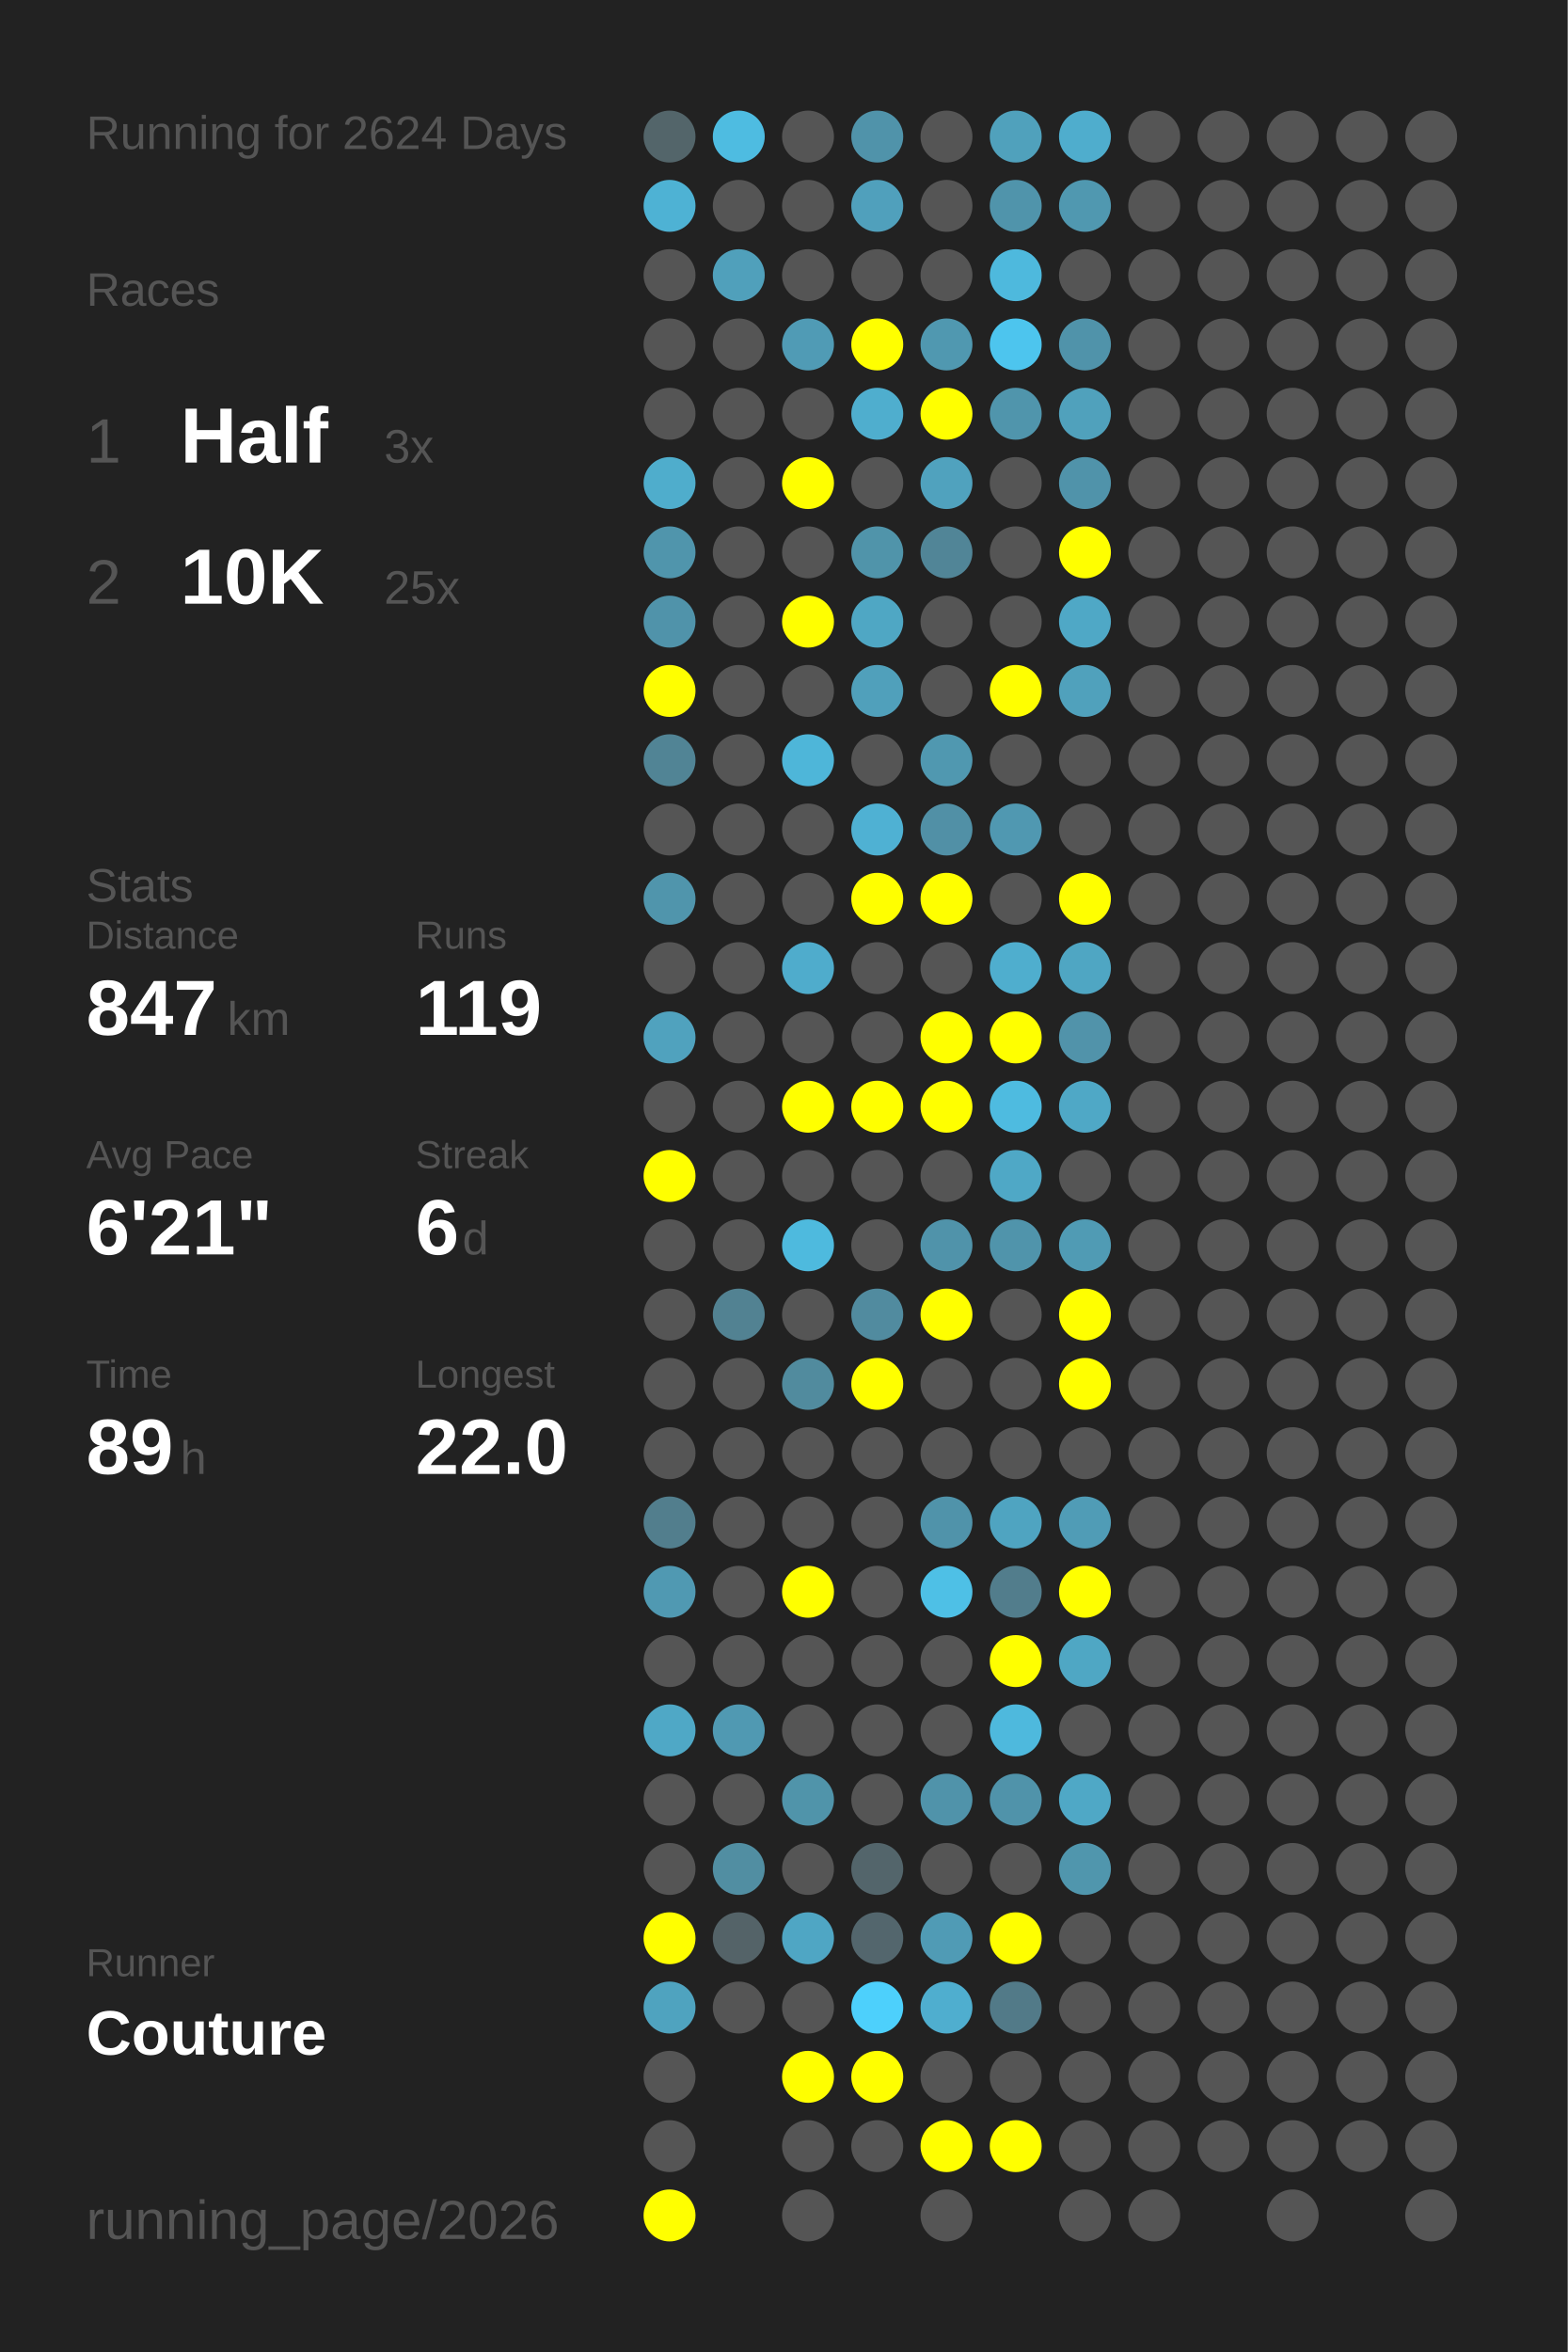
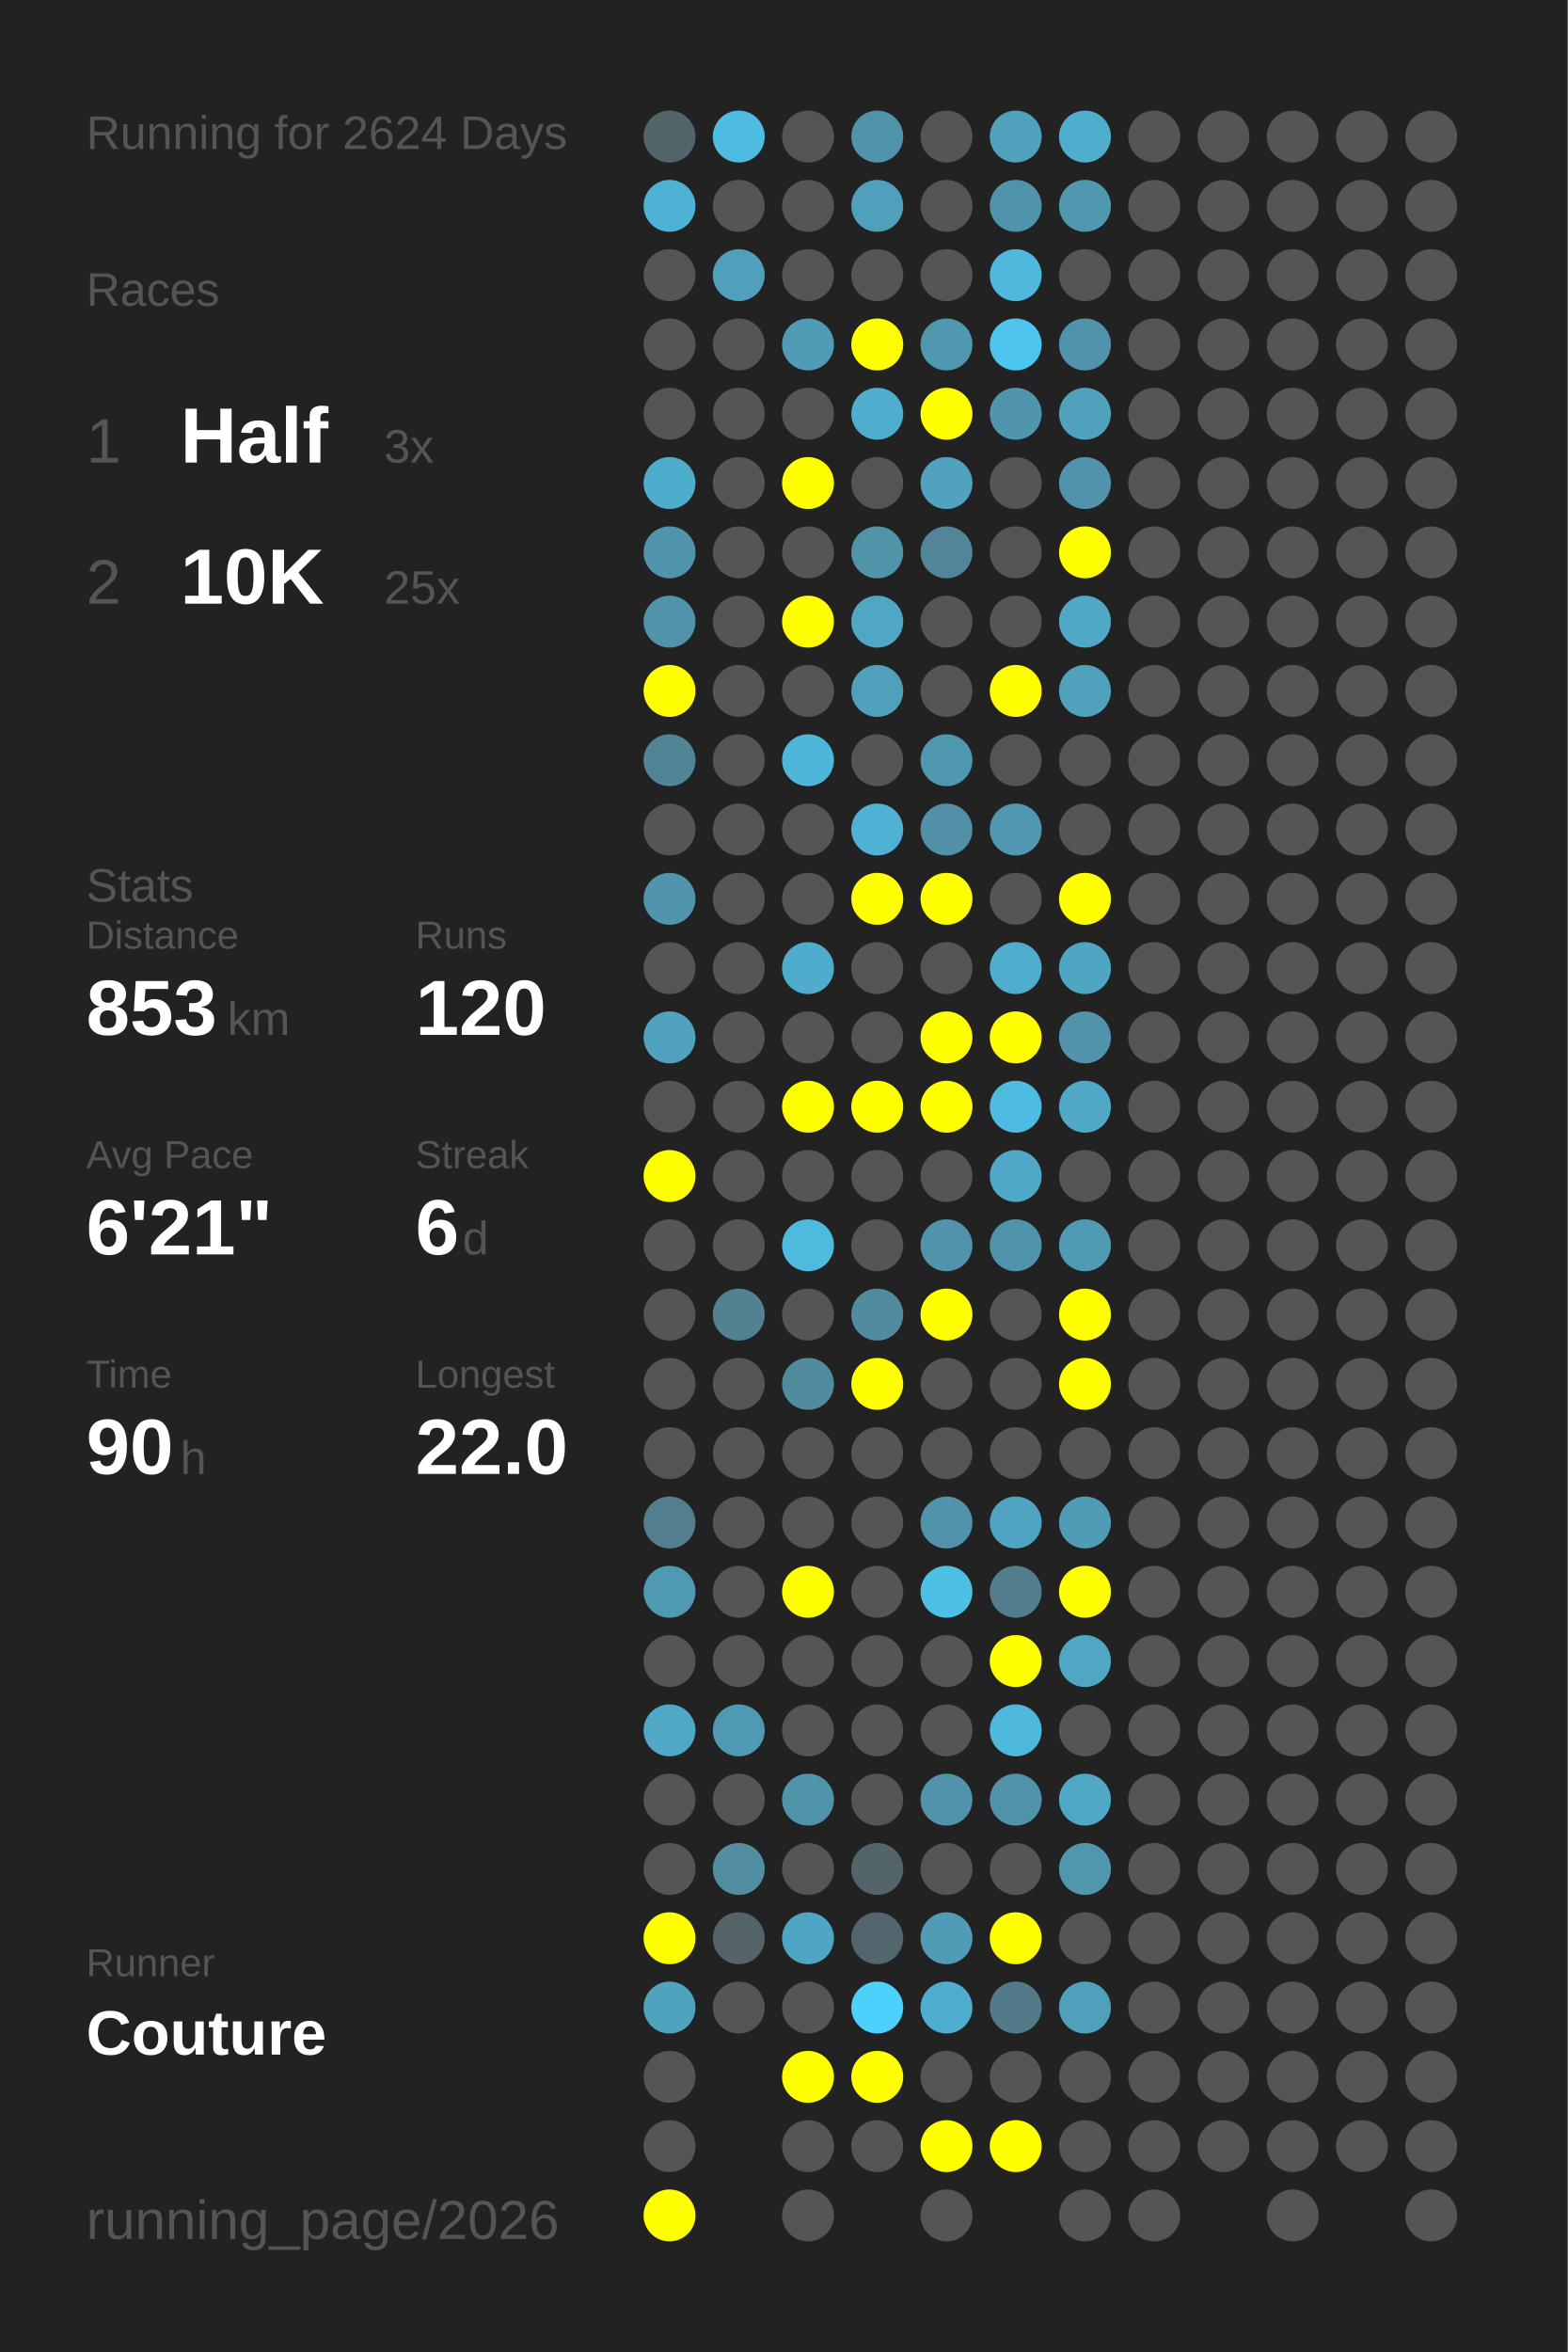
<svg xmlns="http://www.w3.org/2000/svg" baseProfile="full" height="300mm" version="1.1" viewBox="0,0,200,300" width="200mm">
  <defs />
  <rect fill="#222222" height="300" width="200" x="0" y="0" />
  <text fill="#555555" style="font-size:6px; font-family:Arial;" x="11" y="19">Running for 2624 Days</text>
  <text fill="#555555" style="font-size:6px; font-family:Arial;" x="11" y="39">Races</text>
  <text fill="#555555" style="font-size:8px; font-family:Arial;" x="11" y="59">1</text>
  <text fill="#FFFFFF" style="font-size:10px; font-family:Arial; font-weight:bold;" x="23" y="59">Half</text>
  <text fill="#555555" style="font-size:6px; font-family:Arial;" x="49" y="59">3x</text>
  <text fill="#555555" style="font-size:8px; font-family:Arial;" x="11" y="77">2</text>
  <text fill="#FFFFFF" style="font-size:10px; font-family:Arial; font-weight:bold;" x="23" y="77">10K</text>
  <text fill="#555555" style="font-size:6px; font-family:Arial;" x="49" y="77">25x</text>
  <text fill="#555555" style="font-size:6px; font-family:Arial;" x="11" y="115">Stats</text>
  <text fill="#555555" style="font-size:5px; font-family:Arial;" x="11" y="121">Distance</text>
-   <text fill="#FFFFFF" style="font-size:10px; font-family:Arial; font-weight:bold;" x="11" y="132">847</text>
+   <text fill="#FFFFFF" style="font-size:10px; font-family:Arial; font-weight:bold;" x="11" y="132">853</text>
  <text fill="#555555" style="font-size:6px; font-family:Arial;" x="29" y="132">km</text>
  <text fill="#555555" style="font-size:5px; font-family:Arial;" x="53" y="121">Runs</text>
-   <text fill="#FFFFFF" style="font-size:10px; font-family:Arial; font-weight:bold;" x="53" y="132">119</text>
+   <text fill="#FFFFFF" style="font-size:10px; font-family:Arial; font-weight:bold;" x="53" y="132">120</text>
  <text fill="#555555" style="font-size:5px; font-family:Arial;" x="11" y="149">Avg Pace</text>
  <text fill="#FFFFFF" style="font-size:10px; font-family:Arial; font-weight:bold;" x="11" y="160">6'21"</text>
  <text fill="#555555" style="font-size:5px; font-family:Arial;" x="53" y="149">Streak</text>
  <text fill="#FFFFFF" style="font-size:10px; font-family:Arial; font-weight:bold;" x="53" y="160">6</text>
  <text fill="#555555" style="font-size:6px; font-family:Arial;" x="59" y="160">d</text>
  <text fill="#555555" style="font-size:5px; font-family:Arial;" x="11" y="177">Time</text>
-   <text fill="#FFFFFF" style="font-size:10px; font-family:Arial; font-weight:bold;" x="11" y="188">89</text>
+   <text fill="#FFFFFF" style="font-size:10px; font-family:Arial; font-weight:bold;" x="11" y="188">90</text>
  <text fill="#555555" style="font-size:6px; font-family:Arial;" x="23" y="188">h</text>
  <text fill="#555555" style="font-size:5px; font-family:Arial;" x="53" y="177">Longest</text>
  <text fill="#FFFFFF" style="font-size:10px; font-family:Arial; font-weight:bold;" x="53" y="188">22.0</text>
  <text fill="#555555" style="font-size:5px; font-family:Arial;" x="11" y="252.065">Runner</text>
  <text fill="#FFFFFF" style="font-size:8px; font-family:Arial; font-weight:bold;" x="11" y="262.065">Couture</text>
  <text fill="#555555" style="font-size:7px; font-family:Arial;" x="11" y="285.581">running_page/2026</text>
  <circle cx="85.417" cy="17.419" fill="#53656a" r="3.312" />
  <circle cx="85.417" cy="26.258" fill="#4eb2d4" r="3.312" />
  <circle cx="85.417" cy="35.097" fill="#555555" r="3.312" />
  <circle cx="85.417" cy="43.935" fill="#555555" r="3.312" />
  <circle cx="85.417" cy="52.774" fill="#555555" r="3.312" />
  <circle cx="85.417" cy="61.613" fill="#4fadcc" r="3.312" />
  <circle cx="85.417" cy="70.452" fill="#5095ac" r="3.312" />
  <circle cx="85.417" cy="79.29" fill="#5093aa" r="3.312" />
  <circle cx="85.417" cy="88.129" fill="#FFFF00" r="3.312" />
  <circle cx="85.417" cy="96.968" fill="#518495" r="3.312" />
  <circle cx="85.417" cy="105.806" fill="#555555" r="3.312" />
  <circle cx="85.417" cy="114.645" fill="#5095ac" r="3.312" />
  <circle cx="85.417" cy="123.484" fill="#555555" r="3.312" />
  <circle cx="85.417" cy="132.323" fill="#50a2be" r="3.312" />
  <circle cx="85.417" cy="141.161" fill="#555555" r="3.312" />
  <circle cx="85.417" cy="150" fill="#FFFF00" r="3.312" />
  <circle cx="85.417" cy="158.839" fill="#555555" r="3.312" />
  <circle cx="85.417" cy="167.677" fill="#555555" r="3.312" />
  <circle cx="85.417" cy="176.516" fill="#555555" r="3.312" />
  <circle cx="85.417" cy="185.355" fill="#555555" r="3.312" />
  <circle cx="85.417" cy="194.194" fill="#527e8d" r="3.312" />
  <circle cx="85.417" cy="203.032" fill="#5099b2" r="3.312" />
  <circle cx="85.417" cy="211.871" fill="#555555" r="3.312" />
  <circle cx="85.417" cy="220.71" fill="#4fa8c6" r="3.312" />
  <circle cx="85.417" cy="229.548" fill="#555555" r="3.312" />
  <circle cx="85.417" cy="238.387" fill="#555555" r="3.312" />
  <circle cx="85.417" cy="247.226" fill="#FFFF00" r="3.312" />
  <circle cx="85.417" cy="256.065" fill="#4fa3bf" r="3.312" />
  <circle cx="85.417" cy="264.903" fill="#555555" r="3.312" />
  <circle cx="85.417" cy="273.742" fill="#555555" r="3.312" />
  <circle cx="85.417" cy="282.581" fill="#FFFF00" r="3.312" />
  <circle cx="94.25" cy="17.419" fill="#4ebce1" r="3.312" />
  <circle cx="94.25" cy="26.258" fill="#555555" r="3.312" />
  <circle cx="94.25" cy="35.097" fill="#50a0bb" r="3.312" />
  <circle cx="94.25" cy="43.935" fill="#555555" r="3.312" />
  <circle cx="94.25" cy="52.774" fill="#555555" r="3.312" />
  <circle cx="94.25" cy="61.613" fill="#555555" r="3.312" />
  <circle cx="94.25" cy="70.452" fill="#555555" r="3.312" />
  <circle cx="94.25" cy="79.29" fill="#555555" r="3.312" />
  <circle cx="94.25" cy="88.129" fill="#555555" r="3.312" />
  <circle cx="94.25" cy="96.968" fill="#555555" r="3.312" />
  <circle cx="94.25" cy="105.806" fill="#555555" r="3.312" />
  <circle cx="94.25" cy="114.645" fill="#555555" r="3.312" />
  <circle cx="94.25" cy="123.484" fill="#555555" r="3.312" />
  <circle cx="94.25" cy="132.323" fill="#555555" r="3.312" />
  <circle cx="94.25" cy="141.161" fill="#555555" r="3.312" />
  <circle cx="94.25" cy="150" fill="#555555" r="3.312" />
  <circle cx="94.25" cy="158.839" fill="#555555" r="3.312" />
  <circle cx="94.25" cy="167.677" fill="#528292" r="3.312" />
  <circle cx="94.25" cy="176.516" fill="#555555" r="3.312" />
  <circle cx="94.25" cy="185.355" fill="#555555" r="3.312" />
  <circle cx="94.25" cy="194.194" fill="#555555" r="3.312" />
  <circle cx="94.25" cy="203.032" fill="#555555" r="3.312" />
  <circle cx="94.25" cy="211.871" fill="#555555" r="3.312" />
  <circle cx="94.25" cy="220.71" fill="#5099b2" r="3.312" />
  <circle cx="94.25" cy="229.548" fill="#555555" r="3.312" />
  <circle cx="94.25" cy="238.387" fill="#518ea2" r="3.312" />
  <circle cx="94.25" cy="247.226" fill="#546368" r="3.312" />
  <circle cx="94.25" cy="256.065" fill="#555555" r="3.312" />
  <circle cx="103.083" cy="17.419" fill="#555555" r="3.312" />
  <circle cx="103.083" cy="26.258" fill="#555555" r="3.312" />
  <circle cx="103.083" cy="35.097" fill="#555555" r="3.312" />
  <circle cx="103.083" cy="43.935" fill="#509bb5" r="3.312" />
  <circle cx="103.083" cy="52.774" fill="#555555" r="3.312" />
  <circle cx="103.083" cy="61.613" fill="#FFFF00" r="3.312" />
  <circle cx="103.083" cy="70.452" fill="#555555" r="3.312" />
  <circle cx="103.083" cy="79.29" fill="#FFFF00" r="3.312" />
  <circle cx="103.083" cy="88.129" fill="#555555" r="3.312" />
  <circle cx="103.083" cy="96.968" fill="#4eb6d9" r="3.312" />
  <circle cx="103.083" cy="105.806" fill="#555555" r="3.312" />
  <circle cx="103.083" cy="114.645" fill="#555555" r="3.312" />
  <circle cx="103.083" cy="123.484" fill="#4faccc" r="3.312" />
  <circle cx="103.083" cy="132.323" fill="#555555" r="3.312" />
  <circle cx="103.083" cy="141.161" fill="#FFFF00" r="3.312" />
  <circle cx="103.083" cy="150" fill="#555555" r="3.312" />
  <circle cx="103.083" cy="158.839" fill="#4ebade" r="3.312" />
  <circle cx="103.083" cy="167.677" fill="#555555" r="3.312" />
  <circle cx="103.083" cy="176.516" fill="#518b9e" r="3.312" />
  <circle cx="103.083" cy="185.355" fill="#555555" r="3.312" />
  <circle cx="103.083" cy="194.194" fill="#555555" r="3.312" />
  <circle cx="103.083" cy="203.032" fill="#FFFF00" r="3.312" />
  <circle cx="103.083" cy="211.871" fill="#555555" r="3.312" />
  <circle cx="103.083" cy="220.71" fill="#555555" r="3.312" />
  <circle cx="103.083" cy="229.548" fill="#5094aa" r="3.312" />
  <circle cx="103.083" cy="238.387" fill="#555555" r="3.312" />
  <circle cx="103.083" cy="247.226" fill="#4fa6c4" r="3.312" />
  <circle cx="103.083" cy="256.065" fill="#555555" r="3.312" />
  <circle cx="103.083" cy="264.903" fill="#FFFF00" r="3.312" />
  <circle cx="103.083" cy="273.742" fill="#555555" r="3.312" />
  <circle cx="103.083" cy="282.581" fill="#555555" r="3.312" />
  <circle cx="111.917" cy="17.419" fill="#5093aa" r="3.312" />
  <circle cx="111.917" cy="26.258" fill="#50a0bc" r="3.312" />
  <circle cx="111.917" cy="35.097" fill="#555555" r="3.312" />
  <circle cx="111.917" cy="43.935" fill="#FFFF00" r="3.312" />
  <circle cx="111.917" cy="52.774" fill="#4faece" r="3.312" />
  <circle cx="111.917" cy="61.613" fill="#555555" r="3.312" />
  <circle cx="111.917" cy="70.452" fill="#5094aa" r="3.312" />
  <circle cx="111.917" cy="79.29" fill="#4fa7c4" r="3.312" />
  <circle cx="111.917" cy="88.129" fill="#50a0bb" r="3.312" />
  <circle cx="111.917" cy="96.968" fill="#555555" r="3.312" />
  <circle cx="111.917" cy="105.806" fill="#4fb1d3" r="3.312" />
  <circle cx="111.917" cy="114.645" fill="#FFFF00" r="3.312" />
  <circle cx="111.917" cy="123.484" fill="#555555" r="3.312" />
  <circle cx="111.917" cy="132.323" fill="#555555" r="3.312" />
  <circle cx="111.917" cy="141.161" fill="#FFFF00" r="3.312" />
  <circle cx="111.917" cy="150" fill="#555555" r="3.312" />
  <circle cx="111.917" cy="158.839" fill="#555555" r="3.312" />
  <circle cx="111.917" cy="167.677" fill="#518b9f" r="3.312" />
  <circle cx="111.917" cy="176.516" fill="#FFFF00" r="3.312" />
  <circle cx="111.917" cy="185.355" fill="#555555" r="3.312" />
  <circle cx="111.917" cy="194.194" fill="#555555" r="3.312" />
  <circle cx="111.917" cy="203.032" fill="#555555" r="3.312" />
  <circle cx="111.917" cy="211.871" fill="#555555" r="3.312" />
  <circle cx="111.917" cy="220.71" fill="#555555" r="3.312" />
  <circle cx="111.917" cy="229.548" fill="#555555" r="3.312" />
  <circle cx="111.917" cy="238.387" fill="#53656b" r="3.312" />
  <circle cx="111.917" cy="247.226" fill="#53666d" r="3.312" />
  <circle cx="111.917" cy="256.065" fill="#4dd0fc" r="3.312" />
  <circle cx="111.917" cy="264.903" fill="#FFFF00" r="3.312" />
  <circle cx="111.917" cy="273.742" fill="#555555" r="3.312" />
  <circle cx="120.75" cy="17.419" fill="#555555" r="3.312" />
  <circle cx="120.75" cy="26.258" fill="#555555" r="3.312" />
  <circle cx="120.75" cy="35.097" fill="#555555" r="3.312" />
  <circle cx="120.75" cy="43.935" fill="#5098b0" r="3.312" />
  <circle cx="120.75" cy="52.774" fill="#FFFF00" r="3.312" />
  <circle cx="120.75" cy="61.613" fill="#50a2be" r="3.312" />
  <circle cx="120.75" cy="70.452" fill="#518597" r="3.312" />
  <circle cx="120.75" cy="79.29" fill="#555555" r="3.312" />
  <circle cx="120.75" cy="88.129" fill="#555555" r="3.312" />
  <circle cx="120.75" cy="96.968" fill="#5098b0" r="3.312" />
  <circle cx="120.75" cy="105.806" fill="#5190a6" r="3.312" />
  <circle cx="120.75" cy="114.645" fill="#FFFF00" r="3.312" />
  <circle cx="120.75" cy="123.484" fill="#555555" r="3.312" />
  <circle cx="120.75" cy="132.323" fill="#FFFF00" r="3.312" />
  <circle cx="120.75" cy="141.161" fill="#FFFF00" r="3.312" />
  <circle cx="120.75" cy="150" fill="#555555" r="3.312" />
  <circle cx="120.75" cy="158.839" fill="#5093aa" r="3.312" />
  <circle cx="120.75" cy="167.677" fill="#FFFF00" r="3.312" />
  <circle cx="120.75" cy="176.516" fill="#555555" r="3.312" />
  <circle cx="120.75" cy="185.355" fill="#555555" r="3.312" />
  <circle cx="120.75" cy="194.194" fill="#5093aa" r="3.312" />
  <circle cx="120.75" cy="203.032" fill="#4ec0e6" r="3.312" />
  <circle cx="120.75" cy="211.871" fill="#555555" r="3.312" />
  <circle cx="120.75" cy="220.71" fill="#555555" r="3.312" />
  <circle cx="120.75" cy="229.548" fill="#5093aa" r="3.312" />
  <circle cx="120.75" cy="238.387" fill="#555555" r="3.312" />
  <circle cx="120.75" cy="247.226" fill="#509bb5" r="3.312" />
  <circle cx="120.75" cy="256.065" fill="#4faecf" r="3.312" />
  <circle cx="120.75" cy="264.903" fill="#555555" r="3.312" />
  <circle cx="120.75" cy="273.742" fill="#FFFF00" r="3.312" />
  <circle cx="120.75" cy="282.581" fill="#555555" r="3.312" />
  <circle cx="129.583" cy="17.419" fill="#50a1bc" r="3.312" />
  <circle cx="129.583" cy="26.258" fill="#5094ab" r="3.312" />
  <circle cx="129.583" cy="35.097" fill="#4eb9dd" r="3.312" />
  <circle cx="129.583" cy="43.935" fill="#4dc5ee" r="3.312" />
  <circle cx="129.583" cy="52.774" fill="#5095ac" r="3.312" />
  <circle cx="129.583" cy="61.613" fill="#555555" r="3.312" />
  <circle cx="129.583" cy="70.452" fill="#555555" r="3.312" />
  <circle cx="129.583" cy="79.29" fill="#555555" r="3.312" />
  <circle cx="129.583" cy="88.129" fill="#FFFF00" r="3.312" />
  <circle cx="129.583" cy="96.968" fill="#555555" r="3.312" />
  <circle cx="129.583" cy="105.806" fill="#5098b1" r="3.312" />
  <circle cx="129.583" cy="114.645" fill="#555555" r="3.312" />
  <circle cx="129.583" cy="123.484" fill="#4faece" r="3.312" />
  <circle cx="129.583" cy="132.323" fill="#FFFF00" r="3.312" />
  <circle cx="129.583" cy="141.161" fill="#4ebbe0" r="3.312" />
  <circle cx="129.583" cy="150" fill="#4fa8c6" r="3.312" />
  <circle cx="129.583" cy="158.839" fill="#5094ab" r="3.312" />
  <circle cx="129.583" cy="167.677" fill="#555555" r="3.312" />
  <circle cx="129.583" cy="176.516" fill="#555555" r="3.312" />
  <circle cx="129.583" cy="185.355" fill="#555555" r="3.312" />
  <circle cx="129.583" cy="194.194" fill="#4fa4c1" r="3.312" />
  <circle cx="129.583" cy="203.032" fill="#527d8c" r="3.312" />
  <circle cx="129.583" cy="211.871" fill="#FFFF00" r="3.312" />
  <circle cx="129.583" cy="220.71" fill="#4eb9dd" r="3.312" />
  <circle cx="129.583" cy="229.548" fill="#5093aa" r="3.312" />
  <circle cx="129.583" cy="238.387" fill="#555555" r="3.312" />
  <circle cx="129.583" cy="247.226" fill="#FFFF00" r="3.312" />
  <circle cx="129.583" cy="256.065" fill="#527a88" r="3.312" />
  <circle cx="129.583" cy="264.903" fill="#555555" r="3.312" />
  <circle cx="129.583" cy="273.742" fill="#FFFF00" r="3.312" />
  <circle cx="138.417" cy="17.419" fill="#4fadcd" r="3.312" />
  <circle cx="138.417" cy="26.258" fill="#5098b0" r="3.312" />
  <circle cx="138.417" cy="35.097" fill="#555555" r="3.312" />
  <circle cx="138.417" cy="43.935" fill="#5093aa" r="3.312" />
  <circle cx="138.417" cy="52.774" fill="#50a1bc" r="3.312" />
  <circle cx="138.417" cy="61.613" fill="#5093aa" r="3.312" />
  <circle cx="138.417" cy="70.452" fill="#FFFF00" r="3.312" />
  <circle cx="138.417" cy="79.29" fill="#4fa8c6" r="3.312" />
  <circle cx="138.417" cy="88.129" fill="#50a1bc" r="3.312" />
  <circle cx="138.417" cy="96.968" fill="#555555" r="3.312" />
  <circle cx="138.417" cy="105.806" fill="#555555" r="3.312" />
  <circle cx="138.417" cy="114.645" fill="#FFFF00" r="3.312" />
  <circle cx="138.417" cy="123.484" fill="#4fa6c3" r="3.312" />
  <circle cx="138.417" cy="132.323" fill="#5193aa" r="3.312" />
  <circle cx="138.417" cy="141.161" fill="#4fa8c6" r="3.312" />
  <circle cx="138.417" cy="150" fill="#555555" r="3.312" />
  <circle cx="138.417" cy="158.839" fill="#509bb4" r="3.312" />
  <circle cx="138.417" cy="167.677" fill="#FFFF00" r="3.312" />
  <circle cx="138.417" cy="176.516" fill="#FFFF00" r="3.312" />
  <circle cx="138.417" cy="185.355" fill="#555555" r="3.312" />
  <circle cx="138.417" cy="194.194" fill="#509cb6" r="3.312" />
  <circle cx="138.417" cy="203.032" fill="#FFFF00" r="3.312" />
  <circle cx="138.417" cy="211.871" fill="#4fa7c4" r="3.312" />
  <circle cx="138.417" cy="220.71" fill="#555555" r="3.312" />
  <circle cx="138.417" cy="229.548" fill="#4fa8c6" r="3.312" />
  <circle cx="138.417" cy="238.387" fill="#5096ad" r="3.312" />
  <circle cx="138.417" cy="247.226" fill="#555555" r="3.312" />
-   <circle cx="138.417" cy="256.065" fill="#555555" r="3.312" />
+   <circle cx="138.417" cy="256.065" fill="#50a0bc" r="3.312" />
  <circle cx="138.417" cy="264.903" fill="#555555" r="3.312" />
  <circle cx="138.417" cy="273.742" fill="#555555" r="3.312" />
  <circle cx="138.417" cy="282.581" fill="#555555" r="3.312" />
  <circle cx="147.25" cy="17.419" fill="#555555" r="3.312" />
  <circle cx="147.25" cy="26.258" fill="#555555" r="3.312" />
  <circle cx="147.25" cy="35.097" fill="#555555" r="3.312" />
  <circle cx="147.25" cy="43.935" fill="#555555" r="3.312" />
  <circle cx="147.25" cy="52.774" fill="#555555" r="3.312" />
  <circle cx="147.25" cy="61.613" fill="#555555" r="3.312" />
  <circle cx="147.25" cy="70.452" fill="#555555" r="3.312" />
  <circle cx="147.25" cy="79.29" fill="#555555" r="3.312" />
  <circle cx="147.25" cy="88.129" fill="#555555" r="3.312" />
  <circle cx="147.25" cy="96.968" fill="#555555" r="3.312" />
  <circle cx="147.25" cy="105.806" fill="#555555" r="3.312" />
  <circle cx="147.25" cy="114.645" fill="#555555" r="3.312" />
  <circle cx="147.25" cy="123.484" fill="#555555" r="3.312" />
  <circle cx="147.25" cy="132.323" fill="#555555" r="3.312" />
  <circle cx="147.25" cy="141.161" fill="#555555" r="3.312" />
  <circle cx="147.25" cy="150" fill="#555555" r="3.312" />
  <circle cx="147.25" cy="158.839" fill="#555555" r="3.312" />
  <circle cx="147.25" cy="167.677" fill="#555555" r="3.312" />
  <circle cx="147.25" cy="176.516" fill="#555555" r="3.312" />
  <circle cx="147.25" cy="185.355" fill="#555555" r="3.312" />
  <circle cx="147.25" cy="194.194" fill="#555555" r="3.312" />
  <circle cx="147.25" cy="203.032" fill="#555555" r="3.312" />
  <circle cx="147.25" cy="211.871" fill="#555555" r="3.312" />
  <circle cx="147.25" cy="220.71" fill="#555555" r="3.312" />
  <circle cx="147.25" cy="229.548" fill="#555555" r="3.312" />
  <circle cx="147.25" cy="238.387" fill="#555555" r="3.312" />
  <circle cx="147.25" cy="247.226" fill="#555555" r="3.312" />
  <circle cx="147.25" cy="256.065" fill="#555555" r="3.312" />
  <circle cx="147.25" cy="264.903" fill="#555555" r="3.312" />
  <circle cx="147.25" cy="273.742" fill="#555555" r="3.312" />
  <circle cx="147.25" cy="282.581" fill="#555555" r="3.312" />
  <circle cx="156.083" cy="17.419" fill="#555555" r="3.312" />
  <circle cx="156.083" cy="26.258" fill="#555555" r="3.312" />
  <circle cx="156.083" cy="35.097" fill="#555555" r="3.312" />
  <circle cx="156.083" cy="43.935" fill="#555555" r="3.312" />
  <circle cx="156.083" cy="52.774" fill="#555555" r="3.312" />
  <circle cx="156.083" cy="61.613" fill="#555555" r="3.312" />
  <circle cx="156.083" cy="70.452" fill="#555555" r="3.312" />
  <circle cx="156.083" cy="79.29" fill="#555555" r="3.312" />
  <circle cx="156.083" cy="88.129" fill="#555555" r="3.312" />
  <circle cx="156.083" cy="96.968" fill="#555555" r="3.312" />
  <circle cx="156.083" cy="105.806" fill="#555555" r="3.312" />
  <circle cx="156.083" cy="114.645" fill="#555555" r="3.312" />
  <circle cx="156.083" cy="123.484" fill="#555555" r="3.312" />
  <circle cx="156.083" cy="132.323" fill="#555555" r="3.312" />
  <circle cx="156.083" cy="141.161" fill="#555555" r="3.312" />
  <circle cx="156.083" cy="150" fill="#555555" r="3.312" />
  <circle cx="156.083" cy="158.839" fill="#555555" r="3.312" />
  <circle cx="156.083" cy="167.677" fill="#555555" r="3.312" />
  <circle cx="156.083" cy="176.516" fill="#555555" r="3.312" />
  <circle cx="156.083" cy="185.355" fill="#555555" r="3.312" />
  <circle cx="156.083" cy="194.194" fill="#555555" r="3.312" />
  <circle cx="156.083" cy="203.032" fill="#555555" r="3.312" />
  <circle cx="156.083" cy="211.871" fill="#555555" r="3.312" />
  <circle cx="156.083" cy="220.71" fill="#555555" r="3.312" />
  <circle cx="156.083" cy="229.548" fill="#555555" r="3.312" />
  <circle cx="156.083" cy="238.387" fill="#555555" r="3.312" />
  <circle cx="156.083" cy="247.226" fill="#555555" r="3.312" />
  <circle cx="156.083" cy="256.065" fill="#555555" r="3.312" />
  <circle cx="156.083" cy="264.903" fill="#555555" r="3.312" />
  <circle cx="156.083" cy="273.742" fill="#555555" r="3.312" />
  <circle cx="164.917" cy="17.419" fill="#555555" r="3.312" />
  <circle cx="164.917" cy="26.258" fill="#555555" r="3.312" />
  <circle cx="164.917" cy="35.097" fill="#555555" r="3.312" />
  <circle cx="164.917" cy="43.935" fill="#555555" r="3.312" />
  <circle cx="164.917" cy="52.774" fill="#555555" r="3.312" />
  <circle cx="164.917" cy="61.613" fill="#555555" r="3.312" />
  <circle cx="164.917" cy="70.452" fill="#555555" r="3.312" />
  <circle cx="164.917" cy="79.29" fill="#555555" r="3.312" />
  <circle cx="164.917" cy="88.129" fill="#555555" r="3.312" />
  <circle cx="164.917" cy="96.968" fill="#555555" r="3.312" />
  <circle cx="164.917" cy="105.806" fill="#555555" r="3.312" />
  <circle cx="164.917" cy="114.645" fill="#555555" r="3.312" />
  <circle cx="164.917" cy="123.484" fill="#555555" r="3.312" />
  <circle cx="164.917" cy="132.323" fill="#555555" r="3.312" />
  <circle cx="164.917" cy="141.161" fill="#555555" r="3.312" />
  <circle cx="164.917" cy="150" fill="#555555" r="3.312" />
  <circle cx="164.917" cy="158.839" fill="#555555" r="3.312" />
  <circle cx="164.917" cy="167.677" fill="#555555" r="3.312" />
  <circle cx="164.917" cy="176.516" fill="#555555" r="3.312" />
  <circle cx="164.917" cy="185.355" fill="#555555" r="3.312" />
  <circle cx="164.917" cy="194.194" fill="#555555" r="3.312" />
  <circle cx="164.917" cy="203.032" fill="#555555" r="3.312" />
  <circle cx="164.917" cy="211.871" fill="#555555" r="3.312" />
  <circle cx="164.917" cy="220.71" fill="#555555" r="3.312" />
  <circle cx="164.917" cy="229.548" fill="#555555" r="3.312" />
  <circle cx="164.917" cy="238.387" fill="#555555" r="3.312" />
  <circle cx="164.917" cy="247.226" fill="#555555" r="3.312" />
  <circle cx="164.917" cy="256.065" fill="#555555" r="3.312" />
  <circle cx="164.917" cy="264.903" fill="#555555" r="3.312" />
  <circle cx="164.917" cy="273.742" fill="#555555" r="3.312" />
  <circle cx="164.917" cy="282.581" fill="#555555" r="3.312" />
  <circle cx="173.75" cy="17.419" fill="#555555" r="3.312" />
  <circle cx="173.75" cy="26.258" fill="#555555" r="3.312" />
  <circle cx="173.75" cy="35.097" fill="#555555" r="3.312" />
  <circle cx="173.75" cy="43.935" fill="#555555" r="3.312" />
  <circle cx="173.75" cy="52.774" fill="#555555" r="3.312" />
  <circle cx="173.75" cy="61.613" fill="#555555" r="3.312" />
  <circle cx="173.75" cy="70.452" fill="#555555" r="3.312" />
  <circle cx="173.75" cy="79.29" fill="#555555" r="3.312" />
  <circle cx="173.75" cy="88.129" fill="#555555" r="3.312" />
  <circle cx="173.75" cy="96.968" fill="#555555" r="3.312" />
  <circle cx="173.75" cy="105.806" fill="#555555" r="3.312" />
  <circle cx="173.75" cy="114.645" fill="#555555" r="3.312" />
  <circle cx="173.75" cy="123.484" fill="#555555" r="3.312" />
  <circle cx="173.75" cy="132.323" fill="#555555" r="3.312" />
  <circle cx="173.75" cy="141.161" fill="#555555" r="3.312" />
  <circle cx="173.75" cy="150" fill="#555555" r="3.312" />
  <circle cx="173.75" cy="158.839" fill="#555555" r="3.312" />
  <circle cx="173.75" cy="167.677" fill="#555555" r="3.312" />
  <circle cx="173.75" cy="176.516" fill="#555555" r="3.312" />
  <circle cx="173.75" cy="185.355" fill="#555555" r="3.312" />
  <circle cx="173.75" cy="194.194" fill="#555555" r="3.312" />
  <circle cx="173.75" cy="203.032" fill="#555555" r="3.312" />
  <circle cx="173.75" cy="211.871" fill="#555555" r="3.312" />
  <circle cx="173.75" cy="220.71" fill="#555555" r="3.312" />
  <circle cx="173.75" cy="229.548" fill="#555555" r="3.312" />
  <circle cx="173.75" cy="238.387" fill="#555555" r="3.312" />
  <circle cx="173.75" cy="247.226" fill="#555555" r="3.312" />
  <circle cx="173.75" cy="256.065" fill="#555555" r="3.312" />
  <circle cx="173.75" cy="264.903" fill="#555555" r="3.312" />
  <circle cx="173.75" cy="273.742" fill="#555555" r="3.312" />
  <circle cx="182.583" cy="17.419" fill="#555555" r="3.312" />
  <circle cx="182.583" cy="26.258" fill="#555555" r="3.312" />
  <circle cx="182.583" cy="35.097" fill="#555555" r="3.312" />
  <circle cx="182.583" cy="43.935" fill="#555555" r="3.312" />
  <circle cx="182.583" cy="52.774" fill="#555555" r="3.312" />
  <circle cx="182.583" cy="61.613" fill="#555555" r="3.312" />
  <circle cx="182.583" cy="70.452" fill="#555555" r="3.312" />
  <circle cx="182.583" cy="79.29" fill="#555555" r="3.312" />
  <circle cx="182.583" cy="88.129" fill="#555555" r="3.312" />
  <circle cx="182.583" cy="96.968" fill="#555555" r="3.312" />
  <circle cx="182.583" cy="105.806" fill="#555555" r="3.312" />
  <circle cx="182.583" cy="114.645" fill="#555555" r="3.312" />
  <circle cx="182.583" cy="123.484" fill="#555555" r="3.312" />
  <circle cx="182.583" cy="132.323" fill="#555555" r="3.312" />
  <circle cx="182.583" cy="141.161" fill="#555555" r="3.312" />
  <circle cx="182.583" cy="150" fill="#555555" r="3.312" />
  <circle cx="182.583" cy="158.839" fill="#555555" r="3.312" />
  <circle cx="182.583" cy="167.677" fill="#555555" r="3.312" />
  <circle cx="182.583" cy="176.516" fill="#555555" r="3.312" />
  <circle cx="182.583" cy="185.355" fill="#555555" r="3.312" />
  <circle cx="182.583" cy="194.194" fill="#555555" r="3.312" />
  <circle cx="182.583" cy="203.032" fill="#555555" r="3.312" />
  <circle cx="182.583" cy="211.871" fill="#555555" r="3.312" />
  <circle cx="182.583" cy="220.71" fill="#555555" r="3.312" />
  <circle cx="182.583" cy="229.548" fill="#555555" r="3.312" />
  <circle cx="182.583" cy="238.387" fill="#555555" r="3.312" />
  <circle cx="182.583" cy="247.226" fill="#555555" r="3.312" />
  <circle cx="182.583" cy="256.065" fill="#555555" r="3.312" />
  <circle cx="182.583" cy="264.903" fill="#555555" r="3.312" />
  <circle cx="182.583" cy="273.742" fill="#555555" r="3.312" />
  <circle cx="182.583" cy="282.581" fill="#555555" r="3.312" />
</svg>
